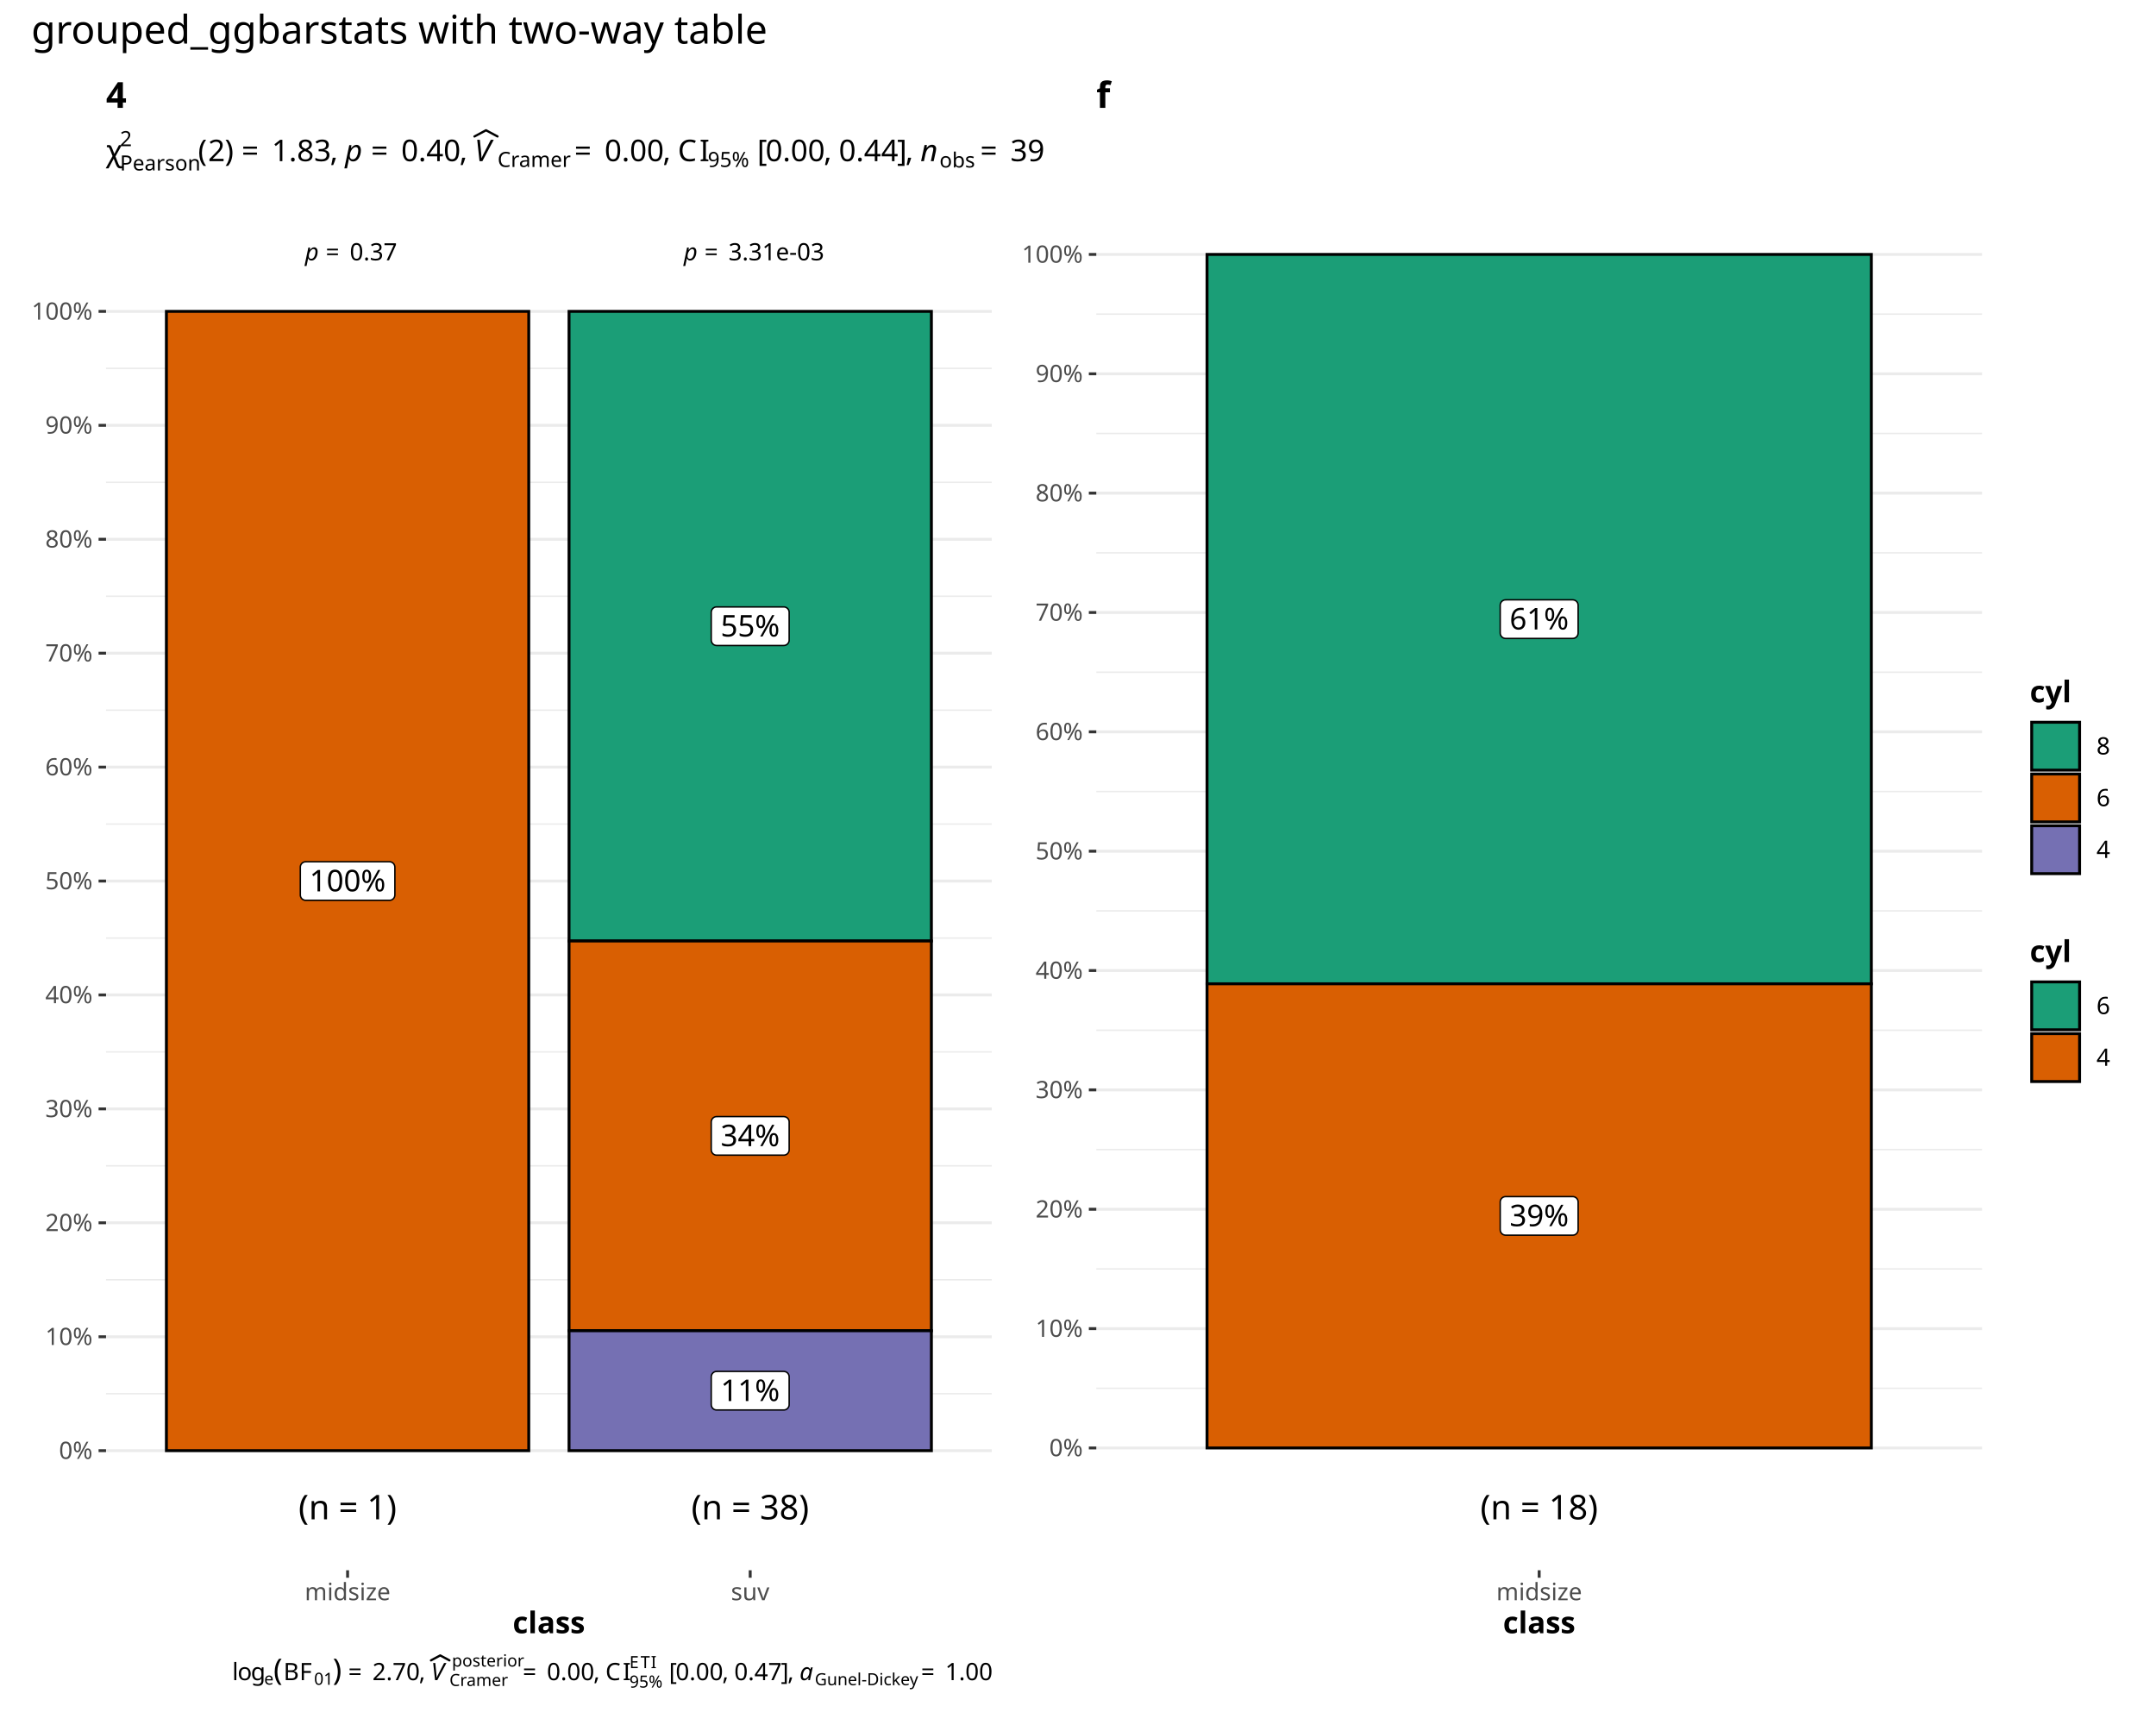
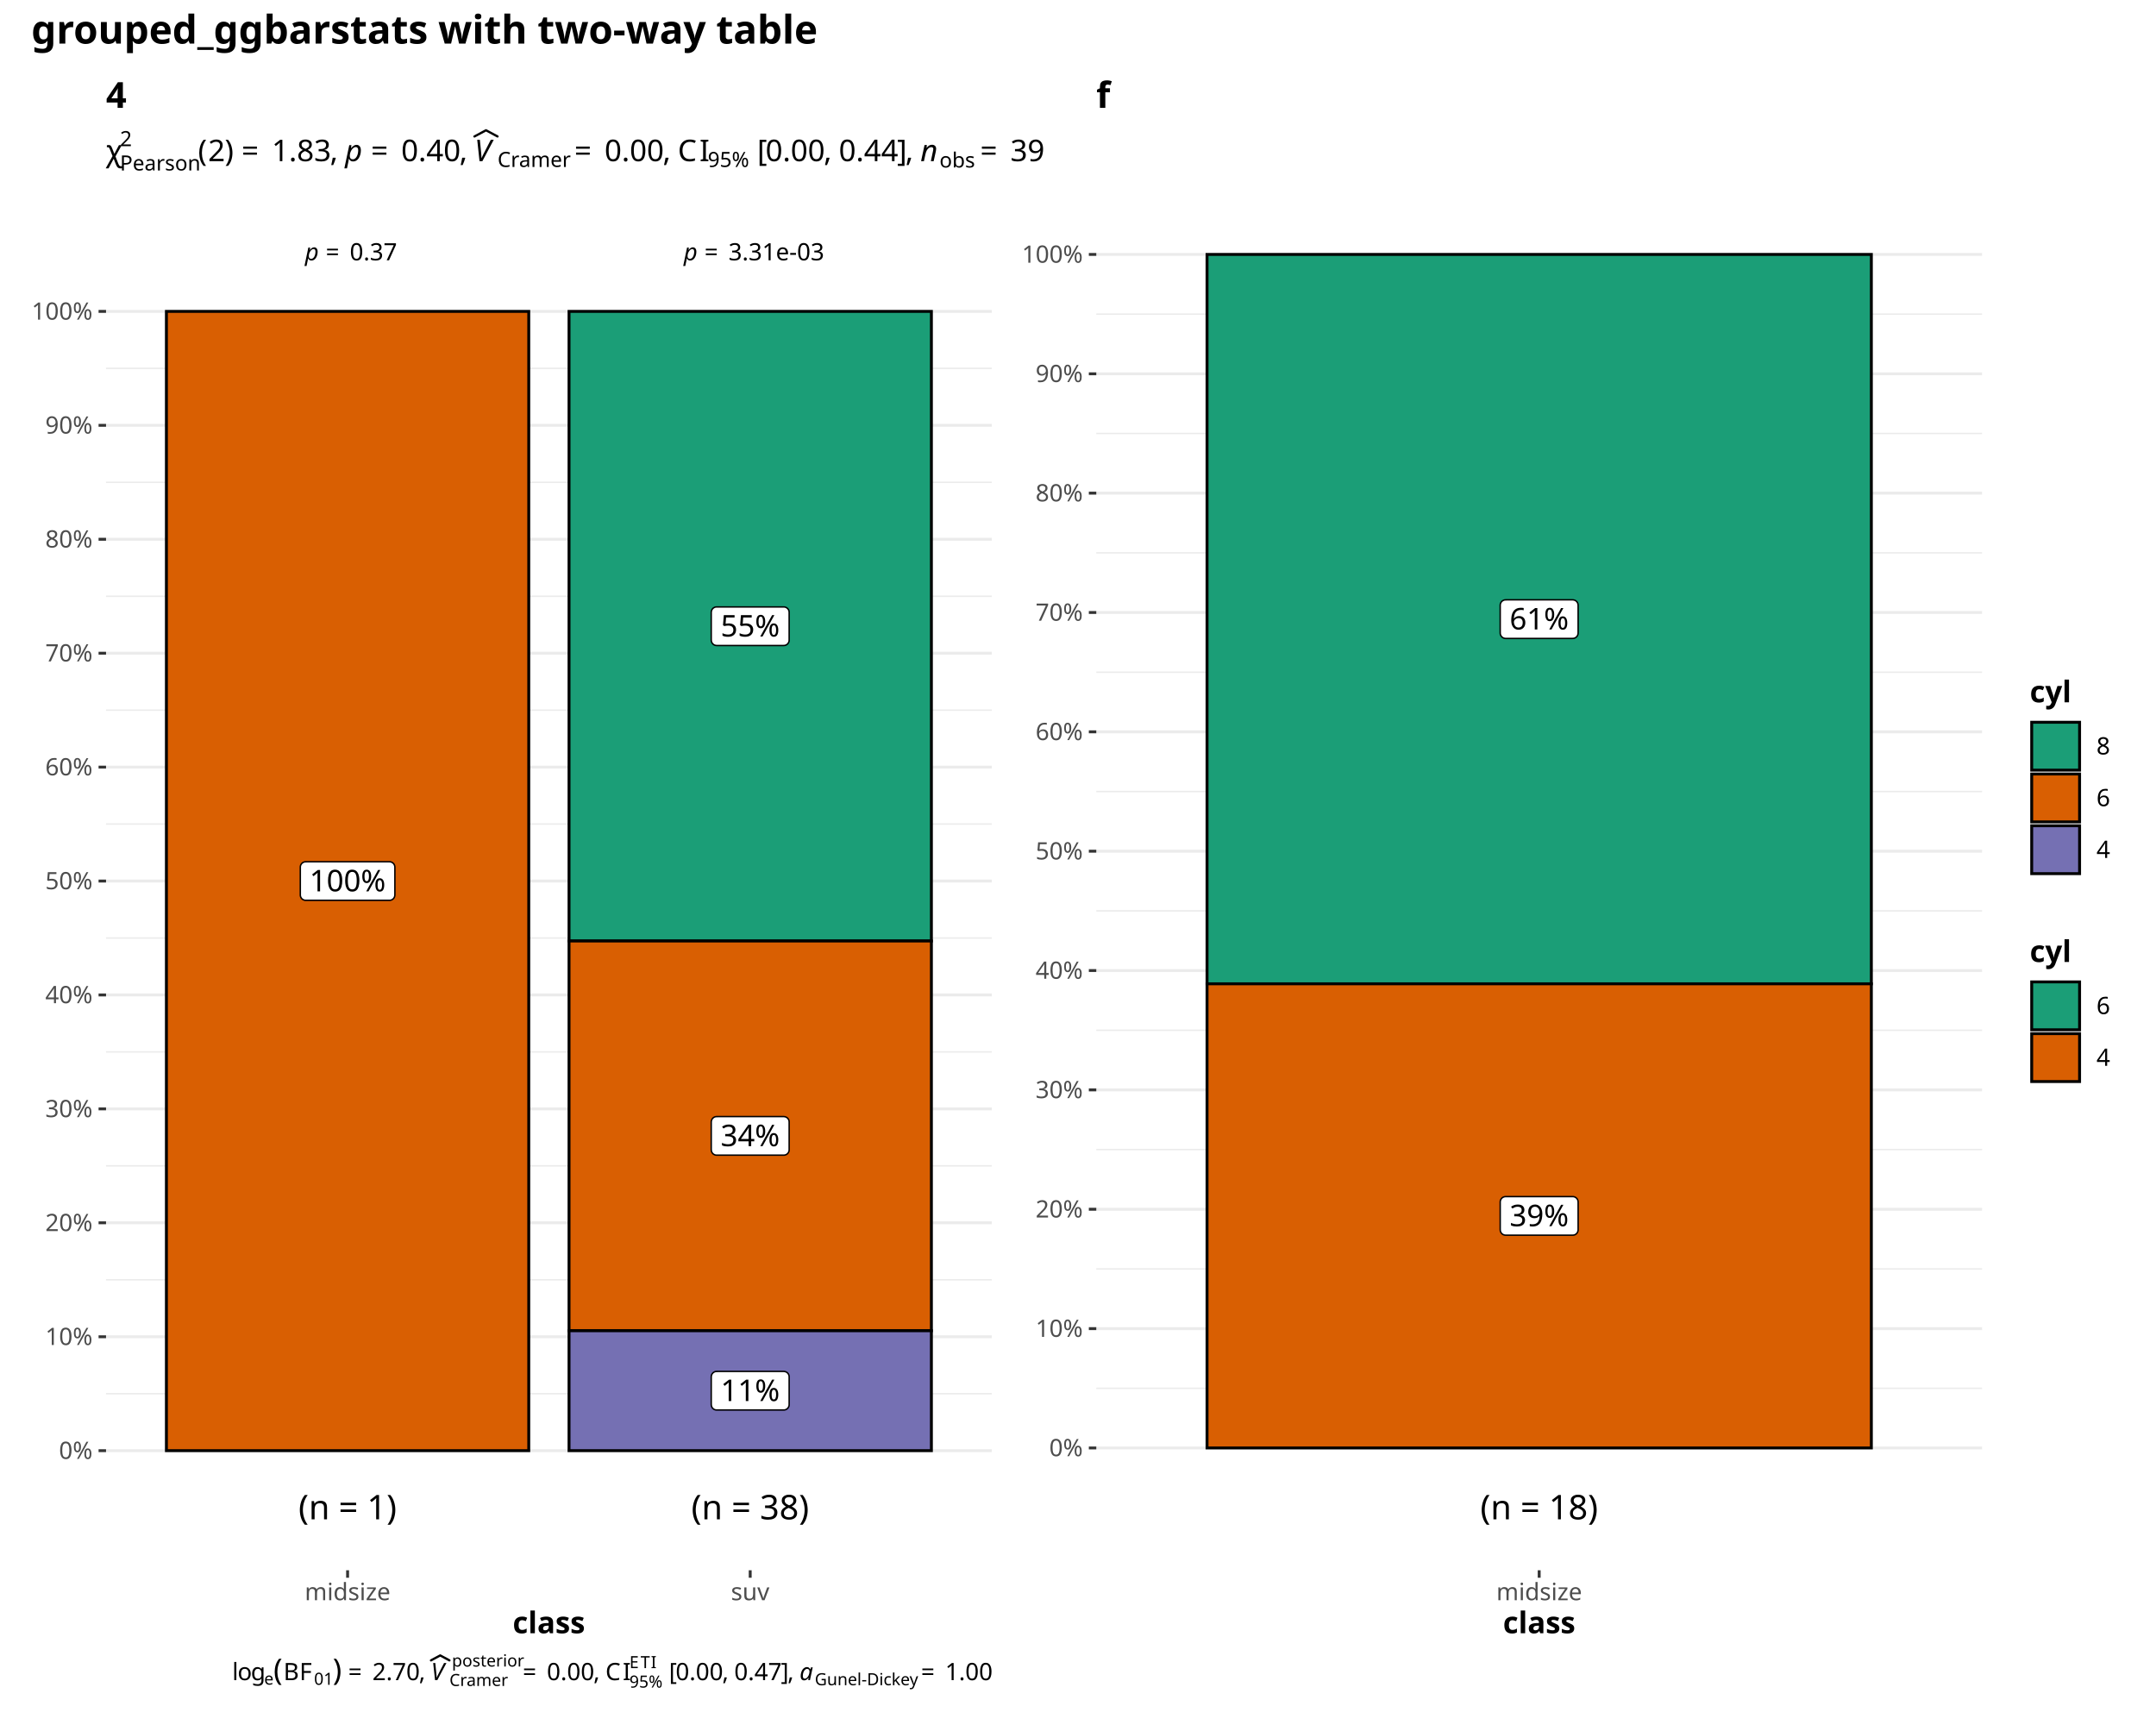
<svg xmlns="http://www.w3.org/2000/svg" class="svglite" data-engine-version="2.0" width="720.00pt" height="576.00pt" viewBox="0 0 720.00 576.00">
  <defs>
    <style type="text/css">
    .svglite line, .svglite polyline, .svglite polygon, .svglite path, .svglite rect, .svglite circle {
      fill: none;
      stroke: #000000;
      stroke-linecap: round;
      stroke-linejoin: round;
      stroke-miterlimit: 10.00;
    }
  </style>
  </defs>
  <rect width="100%" height="100%" style="stroke: none; fill: #FFFFFF;" />
  <defs>
    <clipPath id="cpMC4wMHw3MjAuMDB8MC4wMHw1NzYuMDA=">
      <rect x="0.00" y="0.00" width="720.00" height="576.00" />
    </clipPath>
  </defs>
  <g clip-path="url(#cpMC4wMHw3MjAuMDB8MC4wMHw1NzYuMDA=)">
    <rect x="0.00" y="0.00" width="720.00" height="576.00" style="stroke-width: 1.07; stroke: #FFFFFF; fill: #FFFFFF;" />
  </g>
  <defs>
    <clipPath id="cpMzUuNDF8NjYxLjkxfDY0LjA0fDUyNC4zNA==">
      <rect x="35.41" y="64.04" width="626.50" height="460.30" />
    </clipPath>
  </defs>
  <g clip-path="url(#cpMzUuNDF8NjYxLjkxfDY0LjA0fDUyNC4zNA==)">
</g>
  <g clip-path="url(#cpMC4wMHw3MjAuMDB8MC4wMHw1NzYuMDA=)">
</g>
  <defs>
    <clipPath id="cpNS40OHwzMzYuMTh8MjIuNzh8NTcwLjUy">
      <rect x="5.48" y="22.78" width="330.70" height="547.74" />
    </clipPath>
  </defs>
  <g clip-path="url(#cpNS40OHwzMzYuMTh8MjIuNzh8NTcwLjUy)">
    <rect x="5.48" y="22.78" width="330.70" height="547.74" style="stroke-width: 0.97; stroke: #FFFFFF; fill: #FFFFFF;" />
  </g>
  <g clip-path="url(#cpMC4wMHw3MjAuMDB8MC4wMHw1NzYuMDA=)">
</g>
  <defs>
    <clipPath id="cpMzM2LjE4fDcxNC41MnwyMi43OHw1NzAuNTI=">
      <rect x="336.18" y="22.78" width="378.34" height="547.74" />
    </clipPath>
  </defs>
  <g clip-path="url(#cpMzM2LjE4fDcxNC41MnwyMi43OHw1NzAuNTI=)">
    <rect x="336.18" y="22.78" width="378.34" height="547.74" style="stroke-width: 0.97; stroke: #FFFFFF; fill: #FFFFFF;" />
  </g>
  <g clip-path="url(#cpMC4wMHw3MjAuMDB8MC4wMHw1NzYuMDA=)">
</g>
  <defs>
    <clipPath id="cpMzUuNDF8MzMxLjIwfDY0LjA0fDUyNC4zNA==">
      <rect x="35.41" y="64.04" width="295.80" height="460.30" />
    </clipPath>
  </defs>
  <g clip-path="url(#cpMzUuNDF8MzMxLjIwfDY0LjA0fDUyNC4zNA==)">
    <rect x="35.41" y="64.04" width="295.80" height="460.30" style="stroke-width: 0.97; stroke: none; fill: #FFFFFF;" />
    <polyline points="35.41,465.38 331.20,465.38 " style="stroke-width: 0.48; stroke: #EBEBEB; stroke-linecap: butt;" />
    <polyline points="35.41,427.34 331.20,427.34 " style="stroke-width: 0.48; stroke: #EBEBEB; stroke-linecap: butt;" />
    <polyline points="35.41,389.29 331.20,389.29 " style="stroke-width: 0.48; stroke: #EBEBEB; stroke-linecap: butt;" />
    <polyline points="35.41,351.25 331.20,351.25 " style="stroke-width: 0.48; stroke: #EBEBEB; stroke-linecap: butt;" />
    <polyline points="35.41,313.21 331.20,313.21 " style="stroke-width: 0.48; stroke: #EBEBEB; stroke-linecap: butt;" />
    <polyline points="35.41,275.17 331.20,275.17 " style="stroke-width: 0.48; stroke: #EBEBEB; stroke-linecap: butt;" />
    <polyline points="35.41,237.13 331.20,237.13 " style="stroke-width: 0.48; stroke: #EBEBEB; stroke-linecap: butt;" />
    <polyline points="35.41,199.09 331.20,199.09 " style="stroke-width: 0.48; stroke: #EBEBEB; stroke-linecap: butt;" />
    <polyline points="35.41,161.05 331.20,161.05 " style="stroke-width: 0.48; stroke: #EBEBEB; stroke-linecap: butt;" />
    <polyline points="35.41,123.00 331.20,123.00 " style="stroke-width: 0.48; stroke: #EBEBEB; stroke-linecap: butt;" />
    <polyline points="35.41,484.40 331.20,484.40 " style="stroke-width: 0.97; stroke: #EBEBEB; stroke-linecap: butt;" />
    <polyline points="35.41,446.36 331.20,446.36 " style="stroke-width: 0.97; stroke: #EBEBEB; stroke-linecap: butt;" />
    <polyline points="35.41,408.31 331.20,408.31 " style="stroke-width: 0.97; stroke: #EBEBEB; stroke-linecap: butt;" />
    <polyline points="35.41,370.27 331.20,370.27 " style="stroke-width: 0.97; stroke: #EBEBEB; stroke-linecap: butt;" />
    <polyline points="35.41,332.23 331.20,332.23 " style="stroke-width: 0.97; stroke: #EBEBEB; stroke-linecap: butt;" />
    <polyline points="35.41,294.19 331.20,294.19 " style="stroke-width: 0.97; stroke: #EBEBEB; stroke-linecap: butt;" />
    <polyline points="35.41,256.15 331.20,256.15 " style="stroke-width: 0.97; stroke: #EBEBEB; stroke-linecap: butt;" />
    <polyline points="35.41,218.11 331.20,218.11 " style="stroke-width: 0.97; stroke: #EBEBEB; stroke-linecap: butt;" />
    <polyline points="35.41,180.07 331.20,180.07 " style="stroke-width: 0.97; stroke: #EBEBEB; stroke-linecap: butt;" />
    <polyline points="35.41,142.02 331.20,142.02 " style="stroke-width: 0.97; stroke: #EBEBEB; stroke-linecap: butt;" />
    <polyline points="35.41,103.98 331.20,103.98 " style="stroke-width: 0.97; stroke: #EBEBEB; stroke-linecap: butt;" />
    <rect x="190.03" y="103.98" width="121.01" height="210.23" style="stroke-width: 0.97; stroke-linecap: butt; stroke-linejoin: miter; fill: #1B9E77;" />
    <rect x="55.57" y="103.98" width="121.01" height="380.41" style="stroke-width: 0.97; stroke-linecap: butt; stroke-linejoin: miter; fill: #D95F02;" />
    <rect x="190.03" y="314.21" width="121.01" height="130.14" style="stroke-width: 0.97; stroke-linecap: butt; stroke-linejoin: miter; fill: #D95F02;" />
    <rect x="190.03" y="444.35" width="121.01" height="40.04" style="stroke-width: 0.97; stroke-linecap: butt; stroke-linejoin: miter; fill: #7570B3;" />
    <polygon points="239.32,215.54 261.74,215.54 261.67,215.54 261.96,215.53 262.24,215.47 262.51,215.37 262.76,215.22 262.99,215.04 263.18,214.82 263.33,214.58 263.45,214.31 263.52,214.03 263.54,213.74 263.54,213.74 263.54,204.46 263.54,204.46 263.52,204.17 263.45,203.89 263.33,203.62 263.18,203.38 262.99,203.16 262.76,202.98 262.51,202.83 262.24,202.73 261.96,202.67 261.74,202.66 239.32,202.66 239.54,202.67 239.25,202.66 238.96,202.69 238.68,202.77 238.42,202.90 238.18,203.06 237.98,203.26 237.80,203.49 237.67,203.75 237.58,204.03 237.53,204.31 237.52,204.46 237.52,213.74 237.53,213.59 237.53,213.88 237.58,214.17 237.67,214.44 237.80,214.70 237.98,214.93 238.18,215.13 238.42,215.30 238.68,215.42 238.96,215.50 239.25,215.54 " style="stroke-width: 0.48; fill: #FFFFFF;" />
    <text x="250.53" y="212.54" text-anchor="middle" style="font-size: 10.00px; font-family: sans;" textLength="20.02px" lengthAdjust="spacingAndGlyphs">55%</text>
    <polygon points="102.09,300.63 130.07,300.63 129.99,300.63 130.28,300.62 130.57,300.56 130.84,300.46 131.09,300.31 131.31,300.13 131.51,299.91 131.66,299.67 131.77,299.40 131.84,299.12 131.87,298.83 131.87,298.83 131.87,289.55 131.87,289.55 131.84,289.26 131.77,288.98 131.66,288.71 131.51,288.47 131.31,288.25 131.09,288.07 130.84,287.92 130.57,287.82 130.28,287.76 130.07,287.75 102.09,287.75 102.31,287.76 102.02,287.75 101.73,287.79 101.45,287.87 101.19,287.99 100.95,288.16 100.74,288.36 100.57,288.59 100.43,288.84 100.34,289.12 100.29,289.40 100.29,289.55 100.29,298.83 100.29,298.69 100.29,298.98 100.34,299.26 100.43,299.54 100.57,299.79 100.74,300.03 100.95,300.23 101.19,300.39 101.45,300.51 101.73,300.60 102.02,300.63 " style="stroke-width: 0.48; fill: #FFFFFF;" />
    <text x="116.08" y="297.63" text-anchor="middle" style="font-size: 10.00px; font-family: sans;" textLength="25.58px" lengthAdjust="spacingAndGlyphs">100%</text>
    <polygon points="239.32,385.72 261.74,385.72 261.67,385.72 261.96,385.71 262.24,385.65 262.51,385.55 262.76,385.41 262.99,385.22 263.18,385.01 263.33,384.76 263.45,384.49 263.52,384.21 263.54,383.92 263.54,383.92 263.54,374.64 263.54,374.64 263.52,374.35 263.45,374.07 263.33,373.81 263.18,373.56 262.99,373.34 262.76,373.16 262.51,373.02 262.24,372.91 261.96,372.86 261.74,372.84 239.32,372.84 239.54,372.86 239.25,372.84 238.96,372.88 238.68,372.96 238.42,373.08 238.18,373.25 237.98,373.45 237.80,373.68 237.67,373.94 237.58,374.21 237.53,374.50 237.52,374.64 237.52,383.92 237.53,383.78 237.53,384.07 237.58,384.35 237.67,384.63 237.80,384.89 237.98,385.12 238.18,385.32 238.42,385.48 238.68,385.61 238.96,385.69 239.25,385.72 " style="stroke-width: 0.48; fill: #FFFFFF;" />
    <text x="250.53" y="382.72" text-anchor="middle" style="font-size: 10.00px; font-family: sans;" textLength="20.02px" lengthAdjust="spacingAndGlyphs">34%</text>
    <polygon points="239.32,470.82 261.74,470.82 261.67,470.82 261.96,470.80 262.24,470.75 262.51,470.64 262.76,470.50 262.99,470.31 263.18,470.10 263.33,469.85 263.45,469.59 263.52,469.31 263.54,469.02 263.54,469.02 263.54,459.73 263.54,459.73 263.52,459.45 263.45,459.16 263.33,458.90 263.18,458.65 262.99,458.44 262.76,458.25 262.51,458.11 262.24,458.01 261.96,457.95 261.74,457.93 239.32,457.93 239.54,457.95 239.25,457.94 238.96,457.97 238.68,458.05 238.42,458.18 238.18,458.34 237.98,458.54 237.80,458.77 237.67,459.03 237.58,459.30 237.53,459.59 237.52,459.73 237.52,469.02 237.53,468.87 237.53,469.16 237.58,469.45 237.67,469.72 237.80,469.98 237.98,470.21 238.18,470.41 238.42,470.58 238.68,470.70 238.96,470.78 239.25,470.82 " style="stroke-width: 0.48; fill: #FFFFFF;" />
    <text x="250.53" y="467.82" text-anchor="middle" style="font-size: 10.00px; font-family: sans;" textLength="20.02px" lengthAdjust="spacingAndGlyphs">11%</text>
    <text x="226.33" y="86.92" style="font-size: 7.97px; font-family: sans;" textLength="1.99px" lengthAdjust="spacingAndGlyphs"> </text>
    <text x="228.33" y="86.92" style="font-size: 7.97px; font-style: italic; font-family: sans;" textLength="4.43px" lengthAdjust="spacingAndGlyphs">p</text>
    <text x="235.25" y="86.92" style="font-size: 7.97px; font-family: sans;" textLength="6.19px" lengthAdjust="spacingAndGlyphs">=</text>
    <text x="243.27" y="86.92" style="font-size: 7.97px; font-family: sans;" textLength="31.45px" lengthAdjust="spacingAndGlyphs">3.31e-03</text>
    <text x="99.85" y="86.92" style="font-size: 7.97px; font-family: sans;" textLength="1.99px" lengthAdjust="spacingAndGlyphs"> </text>
    <text x="101.85" y="86.92" style="font-size: 7.97px; font-style: italic; font-family: sans;" textLength="4.43px" lengthAdjust="spacingAndGlyphs">p</text>
    <text x="108.77" y="86.92" style="font-size: 7.97px; font-family: sans;" textLength="6.19px" lengthAdjust="spacingAndGlyphs">=</text>
    <text x="116.80" y="86.92" style="font-size: 7.97px; font-family: sans;" textLength="15.51px" lengthAdjust="spacingAndGlyphs">0.37</text>
    <text x="250.53" y="507.33" text-anchor="middle" style="font-size: 11.38px; font-family: sans;" textLength="39.54px" lengthAdjust="spacingAndGlyphs">(n = 38)</text>
    <text x="116.08" y="507.33" text-anchor="middle" style="font-size: 11.38px; font-family: sans;" textLength="33.21px" lengthAdjust="spacingAndGlyphs">(n = 1)</text>
  </g>
  <g clip-path="url(#cpMC4wMHw3MjAuMDB8MC4wMHw1NzYuMDA=)">
    <text x="30.92" y="487.15" text-anchor="end" style="font-size: 8.00px; fill: #4D4D4D; font-family: sans;" textLength="11.56px" lengthAdjust="spacingAndGlyphs">0%</text>
    <text x="30.92" y="449.11" text-anchor="end" style="font-size: 8.00px; fill: #4D4D4D; font-family: sans;" textLength="16.01px" lengthAdjust="spacingAndGlyphs">10%</text>
    <text x="30.92" y="411.07" text-anchor="end" style="font-size: 8.00px; fill: #4D4D4D; font-family: sans;" textLength="16.01px" lengthAdjust="spacingAndGlyphs">20%</text>
    <text x="30.92" y="373.03" text-anchor="end" style="font-size: 8.00px; fill: #4D4D4D; font-family: sans;" textLength="16.01px" lengthAdjust="spacingAndGlyphs">30%</text>
    <text x="30.92" y="334.98" text-anchor="end" style="font-size: 8.00px; fill: #4D4D4D; font-family: sans;" textLength="16.01px" lengthAdjust="spacingAndGlyphs">40%</text>
    <text x="30.92" y="296.94" text-anchor="end" style="font-size: 8.00px; fill: #4D4D4D; font-family: sans;" textLength="16.01px" lengthAdjust="spacingAndGlyphs">50%</text>
    <text x="30.92" y="258.90" text-anchor="end" style="font-size: 8.00px; fill: #4D4D4D; font-family: sans;" textLength="16.01px" lengthAdjust="spacingAndGlyphs">60%</text>
    <text x="30.92" y="220.86" text-anchor="end" style="font-size: 8.00px; fill: #4D4D4D; font-family: sans;" textLength="16.01px" lengthAdjust="spacingAndGlyphs">70%</text>
    <text x="30.92" y="182.82" text-anchor="end" style="font-size: 8.00px; fill: #4D4D4D; font-family: sans;" textLength="16.01px" lengthAdjust="spacingAndGlyphs">80%</text>
    <text x="30.92" y="144.78" text-anchor="end" style="font-size: 8.00px; fill: #4D4D4D; font-family: sans;" textLength="16.01px" lengthAdjust="spacingAndGlyphs">90%</text>
    <text x="30.92" y="106.74" text-anchor="end" style="font-size: 8.00px; fill: #4D4D4D; font-family: sans;" textLength="20.46px" lengthAdjust="spacingAndGlyphs">100%</text>
    <polyline points="32.92,484.40 35.41,484.40 " style="stroke-width: 0.97; stroke: #333333; stroke-linecap: butt;" />
    <polyline points="32.92,446.36 35.41,446.36 " style="stroke-width: 0.97; stroke: #333333; stroke-linecap: butt;" />
    <polyline points="32.92,408.31 35.41,408.31 " style="stroke-width: 0.97; stroke: #333333; stroke-linecap: butt;" />
    <polyline points="32.92,370.27 35.41,370.27 " style="stroke-width: 0.97; stroke: #333333; stroke-linecap: butt;" />
    <polyline points="32.92,332.23 35.41,332.23 " style="stroke-width: 0.97; stroke: #333333; stroke-linecap: butt;" />
    <polyline points="32.92,294.19 35.41,294.19 " style="stroke-width: 0.97; stroke: #333333; stroke-linecap: butt;" />
    <polyline points="32.92,256.15 35.41,256.15 " style="stroke-width: 0.97; stroke: #333333; stroke-linecap: butt;" />
    <polyline points="32.92,218.11 35.41,218.11 " style="stroke-width: 0.97; stroke: #333333; stroke-linecap: butt;" />
    <polyline points="32.92,180.07 35.41,180.07 " style="stroke-width: 0.97; stroke: #333333; stroke-linecap: butt;" />
    <polyline points="32.92,142.02 35.41,142.02 " style="stroke-width: 0.97; stroke: #333333; stroke-linecap: butt;" />
    <polyline points="32.92,103.98 35.41,103.98 " style="stroke-width: 0.97; stroke: #333333; stroke-linecap: butt;" />
    <polyline points="116.08,526.83 116.08,524.34 " style="stroke-width: 0.97; stroke: #333333; stroke-linecap: butt;" />
    <polyline points="250.53,526.83 250.53,524.34 " style="stroke-width: 0.97; stroke: #333333; stroke-linecap: butt;" />
    <text x="116.08" y="534.33" text-anchor="middle" style="font-size: 8.00px; fill: #4D4D4D; font-family: sans;" textLength="27.12px" lengthAdjust="spacingAndGlyphs">midsize</text>
    <text x="250.53" y="534.33" text-anchor="middle" style="font-size: 8.00px; fill: #4D4D4D; font-family: sans;" textLength="12.46px" lengthAdjust="spacingAndGlyphs">suv</text>
    <text x="183.30" y="545.36" text-anchor="middle" style="font-size: 10.00px; font-weight: bold; font-family: sans;" textLength="22.79px" lengthAdjust="spacingAndGlyphs">class</text>
    <text x="35.41" y="53.82" style="font-size: 10.00px; font-family: sans;" textLength="4.65px" lengthAdjust="spacingAndGlyphs">χ</text>
    <text x="40.06" y="56.92" style="font-size: 7.00px; font-family: sans;" textLength="26.08px" lengthAdjust="spacingAndGlyphs">Pearson</text>
    <text x="40.06" y="48.80" style="font-size: 7.00px; font-family: sans;" textLength="3.89px" lengthAdjust="spacingAndGlyphs">2</text>
    <text x="66.13" y="53.82" style="font-size: 10.00px; font-family: sans;" textLength="3.33px" lengthAdjust="spacingAndGlyphs">(</text>
    <text x="69.46" y="53.82" style="font-size: 10.00px; font-family: sans;" textLength="5.56px" lengthAdjust="spacingAndGlyphs">2</text>
    <text x="75.03" y="53.82" style="font-size: 10.00px; font-family: sans;" textLength="3.33px" lengthAdjust="spacingAndGlyphs">)</text>
    <text x="80.67" y="53.82" style="font-size: 10.00px; font-family: sans;" textLength="7.76px" lengthAdjust="spacingAndGlyphs">=</text>
    <text x="90.75" y="53.82" style="font-size: 10.00px; font-family: sans;" textLength="19.46px" lengthAdjust="spacingAndGlyphs">1.83</text>
    <text x="110.21" y="53.82" style="font-size: 10.00px; font-family: sans;" textLength="2.50px" lengthAdjust="spacingAndGlyphs">,</text>
    <text x="112.72" y="53.82" style="font-size: 10.00px; font-family: sans;" textLength="2.50px" lengthAdjust="spacingAndGlyphs"> </text>
    <text x="115.22" y="53.82" style="font-size: 10.00px; font-style: italic; font-family: sans;" textLength="5.56px" lengthAdjust="spacingAndGlyphs">p</text>
    <text x="123.90" y="53.82" style="font-size: 10.00px; font-family: sans;" textLength="7.76px" lengthAdjust="spacingAndGlyphs">=</text>
    <text x="133.98" y="53.82" style="font-size: 10.00px; font-family: sans;" textLength="19.46px" lengthAdjust="spacingAndGlyphs">0.40</text>
    <text x="153.44" y="53.82" style="font-size: 10.00px; font-family: sans;" textLength="2.50px" lengthAdjust="spacingAndGlyphs">,</text>
    <text x="155.95" y="53.82" style="font-size: 10.00px; font-family: sans;" textLength="2.50px" lengthAdjust="spacingAndGlyphs"> </text>
    <text x="158.45" y="53.82" style="font-size: 10.00px; font-style: italic; font-family: sans;" textLength="6.67px" lengthAdjust="spacingAndGlyphs">V</text>
    <polyline points="158.45,45.56 162.30,43.50 166.15,45.56 " style="stroke-width: 0.75;" />
    <text x="166.15" y="55.75" style="font-size: 7.00px; font-family: sans;" textLength="23.34px" lengthAdjust="spacingAndGlyphs">Cramer</text>
    <text x="191.81" y="53.82" style="font-size: 10.00px; font-family: sans;" textLength="7.76px" lengthAdjust="spacingAndGlyphs">=</text>
    <text x="201.89" y="53.82" style="font-size: 10.00px; font-family: sans;" textLength="19.46px" lengthAdjust="spacingAndGlyphs">0.00</text>
    <text x="221.35" y="53.82" style="font-size: 10.00px; font-family: sans;" textLength="2.50px" lengthAdjust="spacingAndGlyphs">,</text>
    <text x="223.85" y="53.82" style="font-size: 10.00px; font-family: sans;" textLength="2.50px" lengthAdjust="spacingAndGlyphs"> </text>
    <text x="226.35" y="53.82" style="font-size: 10.00px; font-family: sans;" textLength="7.22px" lengthAdjust="spacingAndGlyphs">C</text>
    <text x="233.58" y="53.82" style="font-size: 10.00px; font-family: sans;" textLength="2.78px" lengthAdjust="spacingAndGlyphs">I</text>
    <text x="236.36" y="55.75" style="font-size: 7.00px; font-family: sans;" textLength="14.01px" lengthAdjust="spacingAndGlyphs">95%</text>
    <text x="250.37" y="53.82" style="font-size: 10.00px; font-family: sans;" textLength="2.50px" lengthAdjust="spacingAndGlyphs"> </text>
    <text x="252.87" y="53.82" style="font-size: 10.00px; font-family: sans;" textLength="2.78px" lengthAdjust="spacingAndGlyphs">[</text>
    <text x="255.65" y="53.82" style="font-size: 10.00px; font-family: sans;" textLength="19.46px" lengthAdjust="spacingAndGlyphs">0.00</text>
    <text x="275.11" y="53.82" style="font-size: 10.00px; font-family: sans;" textLength="2.50px" lengthAdjust="spacingAndGlyphs">,</text>
    <text x="277.61" y="53.82" style="font-size: 10.00px; font-family: sans;" textLength="2.50px" lengthAdjust="spacingAndGlyphs"> </text>
    <text x="280.12" y="53.82" style="font-size: 10.00px; font-family: sans;" textLength="19.46px" lengthAdjust="spacingAndGlyphs">0.44</text>
    <text x="299.58" y="53.82" style="font-size: 10.00px; font-family: sans;" textLength="2.78px" lengthAdjust="spacingAndGlyphs">]</text>
    <text x="302.36" y="53.82" style="font-size: 10.00px; font-family: sans;" textLength="2.50px" lengthAdjust="spacingAndGlyphs">,</text>
    <text x="304.86" y="53.82" style="font-size: 10.00px; font-family: sans;" textLength="2.50px" lengthAdjust="spacingAndGlyphs"> </text>
    <text x="307.36" y="53.82" style="font-size: 10.00px; font-style: italic; font-family: sans;" textLength="5.56px" lengthAdjust="spacingAndGlyphs">n</text>
    <text x="313.73" y="55.93" style="font-size: 7.00px; font-family: sans;" textLength="11.29px" lengthAdjust="spacingAndGlyphs">obs</text>
    <text x="327.34" y="53.82" style="font-size: 10.00px; font-family: sans;" textLength="7.76px" lengthAdjust="spacingAndGlyphs">=</text>
    <text x="337.41" y="53.82" style="font-size: 10.00px; font-family: sans;" textLength="11.12px" lengthAdjust="spacingAndGlyphs">39</text>
    <text x="35.41" y="36.02" style="font-size: 12.00px; font-weight: bold; font-family: sans;" textLength="6.67px" lengthAdjust="spacingAndGlyphs">4</text>
    <text x="77.54" y="561.03" style="font-size: 8.00px; font-family: sans;" textLength="1.78px" lengthAdjust="spacingAndGlyphs">l</text>
    <text x="79.32" y="561.03" style="font-size: 8.00px; font-family: sans;" textLength="4.45px" lengthAdjust="spacingAndGlyphs">o</text>
    <text x="83.76" y="561.03" style="font-size: 8.00px; font-family: sans;" textLength="4.45px" lengthAdjust="spacingAndGlyphs">g</text>
    <text x="88.21" y="562.51" style="font-size: 5.60px; font-family: sans;" textLength="3.11px" lengthAdjust="spacingAndGlyphs">e</text>
    <text x="91.33" y="561.03" style="font-size: 10.00px; font-family: sans;" textLength="3.33px" lengthAdjust="spacingAndGlyphs">(</text>
    <text x="94.66" y="561.03" style="font-size: 8.00px; font-family: sans;" textLength="5.34px" lengthAdjust="spacingAndGlyphs">B</text>
    <text x="100.00" y="561.03" style="font-size: 8.00px; font-family: sans;" textLength="4.89px" lengthAdjust="spacingAndGlyphs">F</text>
    <text x="104.88" y="562.57" style="font-size: 5.60px; font-family: sans;" textLength="6.23px" lengthAdjust="spacingAndGlyphs">01</text>
    <text x="111.11" y="561.03" style="font-size: 10.00px; font-family: sans;" textLength="3.32px" lengthAdjust="spacingAndGlyphs">)</text>
    <text x="116.29" y="561.03" style="font-size: 8.00px; font-family: sans;" textLength="6.21px" lengthAdjust="spacingAndGlyphs">=</text>
    <text x="124.35" y="561.03" style="font-size: 8.00px; font-family: sans;" textLength="15.57px" lengthAdjust="spacingAndGlyphs">2.70</text>
    <text x="139.92" y="561.03" style="font-size: 8.00px; font-family: sans;" textLength="2.00px" lengthAdjust="spacingAndGlyphs">,</text>
    <text x="141.92" y="561.03" style="font-size: 8.00px; font-family: sans;" textLength="2.00px" lengthAdjust="spacingAndGlyphs"> </text>
    <text x="143.93" y="561.03" style="font-size: 8.00px; font-style: italic; font-family: sans;" textLength="5.34px" lengthAdjust="spacingAndGlyphs">V</text>
    <polyline points="143.93,554.42 147.01,552.77 150.09,554.42 " style="stroke-width: 0.75;" />
    <text x="150.09" y="562.97" style="font-size: 5.60px; font-family: sans;" textLength="18.67px" lengthAdjust="spacingAndGlyphs">Cramer</text>
    <text x="150.92" y="556.48" style="font-size: 5.60px; font-family: sans;" textLength="21.79px" lengthAdjust="spacingAndGlyphs">posterior</text>
    <text x="174.56" y="561.03" style="font-size: 8.00px; font-family: sans;" textLength="6.21px" lengthAdjust="spacingAndGlyphs">=</text>
    <text x="182.62" y="561.03" style="font-size: 8.00px; font-family: sans;" textLength="15.57px" lengthAdjust="spacingAndGlyphs">0.00</text>
    <text x="198.19" y="561.03" style="font-size: 8.00px; font-family: sans;" textLength="2.00px" lengthAdjust="spacingAndGlyphs">,</text>
    <text x="200.19" y="561.03" style="font-size: 8.00px; font-family: sans;" textLength="2.00px" lengthAdjust="spacingAndGlyphs"> </text>
    <text x="202.19" y="561.03" style="font-size: 8.00px; font-family: sans;" textLength="5.78px" lengthAdjust="spacingAndGlyphs">C</text>
    <text x="207.97" y="561.03" style="font-size: 8.00px; font-family: sans;" textLength="2.22px" lengthAdjust="spacingAndGlyphs">I</text>
    <text x="210.20" y="563.50" style="font-size: 5.60px; font-family: sans;" textLength="11.21px" lengthAdjust="spacingAndGlyphs">95%</text>
    <text x="210.20" y="557.01" style="font-size: 5.60px; font-family: sans;" textLength="3.74px" lengthAdjust="spacingAndGlyphs">E</text>
    <text x="213.93" y="557.01" style="font-size: 5.60px; font-family: sans;" textLength="3.42px" lengthAdjust="spacingAndGlyphs">T</text>
    <text x="217.35" y="557.01" style="font-size: 5.60px; font-family: sans;" textLength="1.56px" lengthAdjust="spacingAndGlyphs">I</text>
    <text x="221.41" y="561.03" style="font-size: 8.00px; font-family: sans;" textLength="2.00px" lengthAdjust="spacingAndGlyphs"> </text>
    <text x="223.41" y="561.03" style="font-size: 8.00px; font-family: sans;" textLength="2.22px" lengthAdjust="spacingAndGlyphs">[</text>
    <text x="225.63" y="561.03" style="font-size: 8.00px; font-family: sans;" textLength="15.57px" lengthAdjust="spacingAndGlyphs">0.00</text>
    <text x="241.20" y="561.03" style="font-size: 8.00px; font-family: sans;" textLength="2.00px" lengthAdjust="spacingAndGlyphs">,</text>
    <text x="243.20" y="561.03" style="font-size: 8.00px; font-family: sans;" textLength="2.00px" lengthAdjust="spacingAndGlyphs"> </text>
    <text x="245.20" y="561.03" style="font-size: 8.00px; font-family: sans;" textLength="15.57px" lengthAdjust="spacingAndGlyphs">0.47</text>
    <text x="260.77" y="561.03" style="font-size: 8.00px; font-family: sans;" textLength="2.22px" lengthAdjust="spacingAndGlyphs">]</text>
    <text x="263.00" y="561.03" style="font-size: 8.00px; font-family: sans;" textLength="2.00px" lengthAdjust="spacingAndGlyphs">,</text>
    <text x="265.00" y="561.03" style="font-size: 8.00px; font-family: sans;" textLength="2.00px" lengthAdjust="spacingAndGlyphs"> </text>
    <text x="267.00" y="561.03" style="font-size: 8.00px; font-style: italic; font-family: sans;" textLength="4.45px" lengthAdjust="spacingAndGlyphs">a</text>
    <text x="272.10" y="562.72" style="font-size: 5.60px; font-family: sans;" textLength="33.62px" lengthAdjust="spacingAndGlyphs">Gunel-Dickey</text>
    <text x="307.57" y="561.03" style="font-size: 8.00px; font-family: sans;" textLength="6.21px" lengthAdjust="spacingAndGlyphs">=</text>
    <text x="315.63" y="561.03" style="font-size: 8.00px; font-family: sans;" textLength="15.57px" lengthAdjust="spacingAndGlyphs">1.00</text>
  </g>
  <defs>
    <clipPath id="cpMzY2LjExfDY2MS45MXw2NC4wNHw1MjQuMzQ=">
      <rect x="366.11" y="64.04" width="295.80" height="460.30" />
    </clipPath>
  </defs>
  <g clip-path="url(#cpMzY2LjExfDY2MS45MXw2NC4wNHw1MjQuMzQ=)">
    <rect x="366.11" y="64.04" width="295.80" height="460.30" style="stroke-width: 0.97; stroke: none; fill: #FFFFFF;" />
    <polyline points="366.11,463.57 661.91,463.57 " style="stroke-width: 0.48; stroke: #EBEBEB; stroke-linecap: butt;" />
    <polyline points="366.11,423.71 661.91,423.71 " style="stroke-width: 0.48; stroke: #EBEBEB; stroke-linecap: butt;" />
    <polyline points="366.11,383.86 661.91,383.86 " style="stroke-width: 0.48; stroke: #EBEBEB; stroke-linecap: butt;" />
    <polyline points="366.11,344.01 661.91,344.01 " style="stroke-width: 0.48; stroke: #EBEBEB; stroke-linecap: butt;" />
    <polyline points="366.11,304.15 661.91,304.15 " style="stroke-width: 0.48; stroke: #EBEBEB; stroke-linecap: butt;" />
    <polyline points="366.11,264.30 661.91,264.30 " style="stroke-width: 0.48; stroke: #EBEBEB; stroke-linecap: butt;" />
    <polyline points="366.11,224.45 661.91,224.45 " style="stroke-width: 0.48; stroke: #EBEBEB; stroke-linecap: butt;" />
    <polyline points="366.11,184.60 661.91,184.60 " style="stroke-width: 0.48; stroke: #EBEBEB; stroke-linecap: butt;" />
    <polyline points="366.11,144.74 661.91,144.74 " style="stroke-width: 0.48; stroke: #EBEBEB; stroke-linecap: butt;" />
    <polyline points="366.11,104.89 661.91,104.89 " style="stroke-width: 0.48; stroke: #EBEBEB; stroke-linecap: butt;" />
    <polyline points="366.11,483.49 661.91,483.49 " style="stroke-width: 0.97; stroke: #EBEBEB; stroke-linecap: butt;" />
    <polyline points="366.11,443.64 661.91,443.64 " style="stroke-width: 0.97; stroke: #EBEBEB; stroke-linecap: butt;" />
    <polyline points="366.11,403.79 661.91,403.79 " style="stroke-width: 0.97; stroke: #EBEBEB; stroke-linecap: butt;" />
    <polyline points="366.11,363.93 661.91,363.93 " style="stroke-width: 0.97; stroke: #EBEBEB; stroke-linecap: butt;" />
    <polyline points="366.11,324.08 661.91,324.08 " style="stroke-width: 0.97; stroke: #EBEBEB; stroke-linecap: butt;" />
    <polyline points="366.11,284.23 661.91,284.23 " style="stroke-width: 0.97; stroke: #EBEBEB; stroke-linecap: butt;" />
    <polyline points="366.11,244.37 661.91,244.37 " style="stroke-width: 0.97; stroke: #EBEBEB; stroke-linecap: butt;" />
    <polyline points="366.11,204.52 661.91,204.52 " style="stroke-width: 0.97; stroke: #EBEBEB; stroke-linecap: butt;" />
    <polyline points="366.11,164.67 661.91,164.67 " style="stroke-width: 0.97; stroke: #EBEBEB; stroke-linecap: butt;" />
    <polyline points="366.11,124.82 661.91,124.82 " style="stroke-width: 0.97; stroke: #EBEBEB; stroke-linecap: butt;" />
    <polyline points="366.11,84.96 661.91,84.96 " style="stroke-width: 0.97; stroke: #EBEBEB; stroke-linecap: butt;" />
    <rect x="403.09" y="84.96" width="221.85" height="243.55" style="stroke-width: 0.97; stroke-linecap: butt; stroke-linejoin: miter; fill: #1B9E77;" />
    <rect x="403.09" y="328.51" width="221.85" height="154.98" style="stroke-width: 0.97; stroke-linecap: butt; stroke-linejoin: miter; fill: #D95F02;" />
    <polygon points="502.80,213.18 525.22,213.18 525.14,213.18 525.43,213.16 525.72,213.11 525.99,213.00 526.24,212.86 526.46,212.67 526.66,212.46 526.81,212.21 526.92,211.95 526.99,211.67 527.02,211.38 527.02,211.38 527.02,202.09 527.02,202.09 526.99,201.81 526.92,201.52 526.81,201.26 526.66,201.01 526.46,200.80 526.24,200.61 525.99,200.47 525.72,200.37 525.43,200.31 525.22,200.29 502.80,200.29 503.02,200.31 502.73,200.30 502.44,200.33 502.16,200.41 501.90,200.54 501.66,200.70 501.45,200.90 501.28,201.13 501.14,201.39 501.05,201.66 501.01,201.95 501.00,202.09 501.00,211.38 501.01,211.23 501.01,211.52 501.05,211.81 501.14,212.08 501.28,212.34 501.45,212.57 501.66,212.77 501.90,212.94 502.16,213.06 502.44,213.14 502.73,213.18 " style="stroke-width: 0.48; fill: #FFFFFF;" />
    <text x="514.01" y="210.18" text-anchor="middle" style="font-size: 10.00px; font-family: sans;" textLength="20.02px" lengthAdjust="spacingAndGlyphs">61%</text>
    <polygon points="502.80,412.44 525.22,412.44 525.14,412.44 525.43,412.43 525.72,412.37 525.99,412.27 526.24,412.12 526.46,411.94 526.66,411.72 526.81,411.48 526.92,411.21 526.99,410.93 527.02,410.64 527.02,410.64 527.02,401.36 527.02,401.36 526.99,401.07 526.92,400.79 526.81,400.52 526.66,400.28 526.46,400.06 526.24,399.88 525.99,399.73 525.72,399.63 525.43,399.57 525.22,399.56 502.80,399.56 503.02,399.57 502.73,399.56 502.44,399.60 502.16,399.68 501.90,399.80 501.66,399.96 501.45,400.17 501.28,400.40 501.14,400.65 501.05,400.93 501.01,401.21 501.00,401.36 501.00,410.64 501.01,410.50 501.01,410.79 501.05,411.07 501.14,411.35 501.28,411.60 501.45,411.83 501.66,412.04 501.90,412.20 502.16,412.32 502.44,412.40 502.73,412.44 " style="stroke-width: 0.48; fill: #FFFFFF;" />
    <text x="514.01" y="409.44" text-anchor="middle" style="font-size: 10.00px; font-family: sans;" textLength="20.02px" lengthAdjust="spacingAndGlyphs">39%</text>
    <text x="514.01" y="507.33" text-anchor="middle" style="font-size: 11.38px; font-family: sans;" textLength="39.54px" lengthAdjust="spacingAndGlyphs">(n = 18)</text>
  </g>
  <g clip-path="url(#cpMC4wMHw3MjAuMDB8MC4wMHw1NzYuMDA=)">
    <text x="361.63" y="486.24" text-anchor="end" style="font-size: 8.00px; fill: #4D4D4D; font-family: sans;" textLength="11.56px" lengthAdjust="spacingAndGlyphs">0%</text>
    <text x="361.63" y="446.39" text-anchor="end" style="font-size: 8.00px; fill: #4D4D4D; font-family: sans;" textLength="16.01px" lengthAdjust="spacingAndGlyphs">10%</text>
    <text x="361.63" y="406.54" text-anchor="end" style="font-size: 8.00px; fill: #4D4D4D; font-family: sans;" textLength="16.01px" lengthAdjust="spacingAndGlyphs">20%</text>
    <text x="361.63" y="366.69" text-anchor="end" style="font-size: 8.00px; fill: #4D4D4D; font-family: sans;" textLength="16.01px" lengthAdjust="spacingAndGlyphs">30%</text>
    <text x="361.63" y="326.83" text-anchor="end" style="font-size: 8.00px; fill: #4D4D4D; font-family: sans;" textLength="16.01px" lengthAdjust="spacingAndGlyphs">40%</text>
    <text x="361.63" y="286.98" text-anchor="end" style="font-size: 8.00px; fill: #4D4D4D; font-family: sans;" textLength="16.01px" lengthAdjust="spacingAndGlyphs">50%</text>
    <text x="361.63" y="247.13" text-anchor="end" style="font-size: 8.00px; fill: #4D4D4D; font-family: sans;" textLength="16.01px" lengthAdjust="spacingAndGlyphs">60%</text>
    <text x="361.63" y="207.27" text-anchor="end" style="font-size: 8.00px; fill: #4D4D4D; font-family: sans;" textLength="16.01px" lengthAdjust="spacingAndGlyphs">70%</text>
    <text x="361.63" y="167.42" text-anchor="end" style="font-size: 8.00px; fill: #4D4D4D; font-family: sans;" textLength="16.01px" lengthAdjust="spacingAndGlyphs">80%</text>
    <text x="361.63" y="127.57" text-anchor="end" style="font-size: 8.00px; fill: #4D4D4D; font-family: sans;" textLength="16.01px" lengthAdjust="spacingAndGlyphs">90%</text>
    <text x="361.63" y="87.72" text-anchor="end" style="font-size: 8.00px; fill: #4D4D4D; font-family: sans;" textLength="20.46px" lengthAdjust="spacingAndGlyphs">100%</text>
    <polyline points="363.62,483.49 366.11,483.49 " style="stroke-width: 0.97; stroke: #333333; stroke-linecap: butt;" />
    <polyline points="363.62,443.64 366.11,443.64 " style="stroke-width: 0.97; stroke: #333333; stroke-linecap: butt;" />
    <polyline points="363.62,403.79 366.11,403.79 " style="stroke-width: 0.97; stroke: #333333; stroke-linecap: butt;" />
    <polyline points="363.62,363.93 366.11,363.93 " style="stroke-width: 0.97; stroke: #333333; stroke-linecap: butt;" />
    <polyline points="363.62,324.08 366.11,324.08 " style="stroke-width: 0.97; stroke: #333333; stroke-linecap: butt;" />
    <polyline points="363.62,284.23 366.11,284.23 " style="stroke-width: 0.97; stroke: #333333; stroke-linecap: butt;" />
    <polyline points="363.62,244.37 366.11,244.37 " style="stroke-width: 0.97; stroke: #333333; stroke-linecap: butt;" />
    <polyline points="363.62,204.52 366.11,204.52 " style="stroke-width: 0.97; stroke: #333333; stroke-linecap: butt;" />
    <polyline points="363.62,164.67 366.11,164.67 " style="stroke-width: 0.97; stroke: #333333; stroke-linecap: butt;" />
    <polyline points="363.62,124.82 366.11,124.82 " style="stroke-width: 0.97; stroke: #333333; stroke-linecap: butt;" />
    <polyline points="363.62,84.96 366.11,84.96 " style="stroke-width: 0.97; stroke: #333333; stroke-linecap: butt;" />
    <polyline points="514.01,526.83 514.01,524.34 " style="stroke-width: 0.97; stroke: #333333; stroke-linecap: butt;" />
    <text x="514.01" y="534.33" text-anchor="middle" style="font-size: 8.00px; fill: #4D4D4D; font-family: sans;" textLength="27.12px" lengthAdjust="spacingAndGlyphs">midsize</text>
    <text x="514.01" y="545.36" text-anchor="middle" style="font-size: 10.00px; font-weight: bold; font-family: sans;" textLength="22.79px" lengthAdjust="spacingAndGlyphs">class</text>
    <text x="366.11" y="36.02" style="font-size: 12.00px; font-weight: bold; font-family: sans;" textLength="3.33px" lengthAdjust="spacingAndGlyphs">f</text>
    <rect x="672.87" y="221.61" width="36.67" height="75.74" style="stroke-width: 0.97; stroke: none; fill: #FFFFFF;" />
    <text x="677.85" y="234.51" style="font-size: 10.00px; font-weight: bold; font-family: sans;" textLength="12.23px" lengthAdjust="spacingAndGlyphs">cyl</text>
    <rect x="677.85" y="240.53" width="17.28" height="17.28" style="stroke-width: 0.97; stroke: none; fill: #FFFFFF;" />
    <rect x="678.49" y="241.17" width="15.99" height="15.99" style="stroke-width: 0.97; stroke-linecap: butt; stroke-linejoin: miter; fill: #1B9E77;" />
    <rect x="677.85" y="257.81" width="17.28" height="17.28" style="stroke-width: 0.97; stroke: none; fill: #FFFFFF;" />
    <rect x="678.49" y="258.45" width="15.99" height="15.99" style="stroke-width: 0.97; stroke-linecap: butt; stroke-linejoin: miter; fill: #D95F02;" />
    <rect x="677.85" y="275.09" width="17.28" height="17.28" style="stroke-width: 0.97; stroke: none; fill: #FFFFFF;" />
    <rect x="678.49" y="275.73" width="15.99" height="15.99" style="stroke-width: 0.97; stroke-linecap: butt; stroke-linejoin: miter; fill: #7570B3;" />
    <text x="700.11" y="251.92" style="font-size: 8.00px; font-family: sans;" textLength="4.45px" lengthAdjust="spacingAndGlyphs">8</text>
    <text x="700.11" y="269.20" style="font-size: 8.00px; font-family: sans;" textLength="4.45px" lengthAdjust="spacingAndGlyphs">6</text>
    <text x="700.11" y="286.48" style="font-size: 8.00px; font-family: sans;" textLength="4.45px" lengthAdjust="spacingAndGlyphs">4</text>
    <rect x="672.87" y="308.31" width="36.67" height="58.46" style="stroke-width: 0.97; stroke: none; fill: #FFFFFF;" />
    <text x="677.85" y="321.21" style="font-size: 10.00px; font-weight: bold; font-family: sans;" textLength="12.23px" lengthAdjust="spacingAndGlyphs">cyl</text>
    <rect x="677.85" y="327.23" width="17.28" height="17.28" style="stroke-width: 0.97; stroke: none; fill: #FFFFFF;" />
    <rect x="678.49" y="327.87" width="15.99" height="15.99" style="stroke-width: 0.97; stroke-linecap: butt; stroke-linejoin: miter; fill: #1B9E77;" />
    <rect x="677.85" y="344.51" width="17.28" height="17.28" style="stroke-width: 0.97; stroke: none; fill: #FFFFFF;" />
    <rect x="678.49" y="345.15" width="15.99" height="15.99" style="stroke-width: 0.97; stroke-linecap: butt; stroke-linejoin: miter; fill: #D95F02;" />
    <text x="700.11" y="338.62" style="font-size: 8.00px; font-family: sans;" textLength="4.45px" lengthAdjust="spacingAndGlyphs">6</text>
    <text x="700.11" y="355.90" style="font-size: 8.00px; font-family: sans;" textLength="4.45px" lengthAdjust="spacingAndGlyphs">4</text>
-     <text x="10.46" y="14.56" style="font-size: 13.20px; font-family: sans;" textLength="228.96px" lengthAdjust="spacingAndGlyphs">grouped_ggbarstats with two-way table</text>
+     <text x="10.46" y="14.56" style="font-size: 13.20px; font-weight: bold; font-family: sans;" textLength="228.96px" lengthAdjust="spacingAndGlyphs">grouped_ggbarstats with two-way table</text>
  </g>
</svg>
